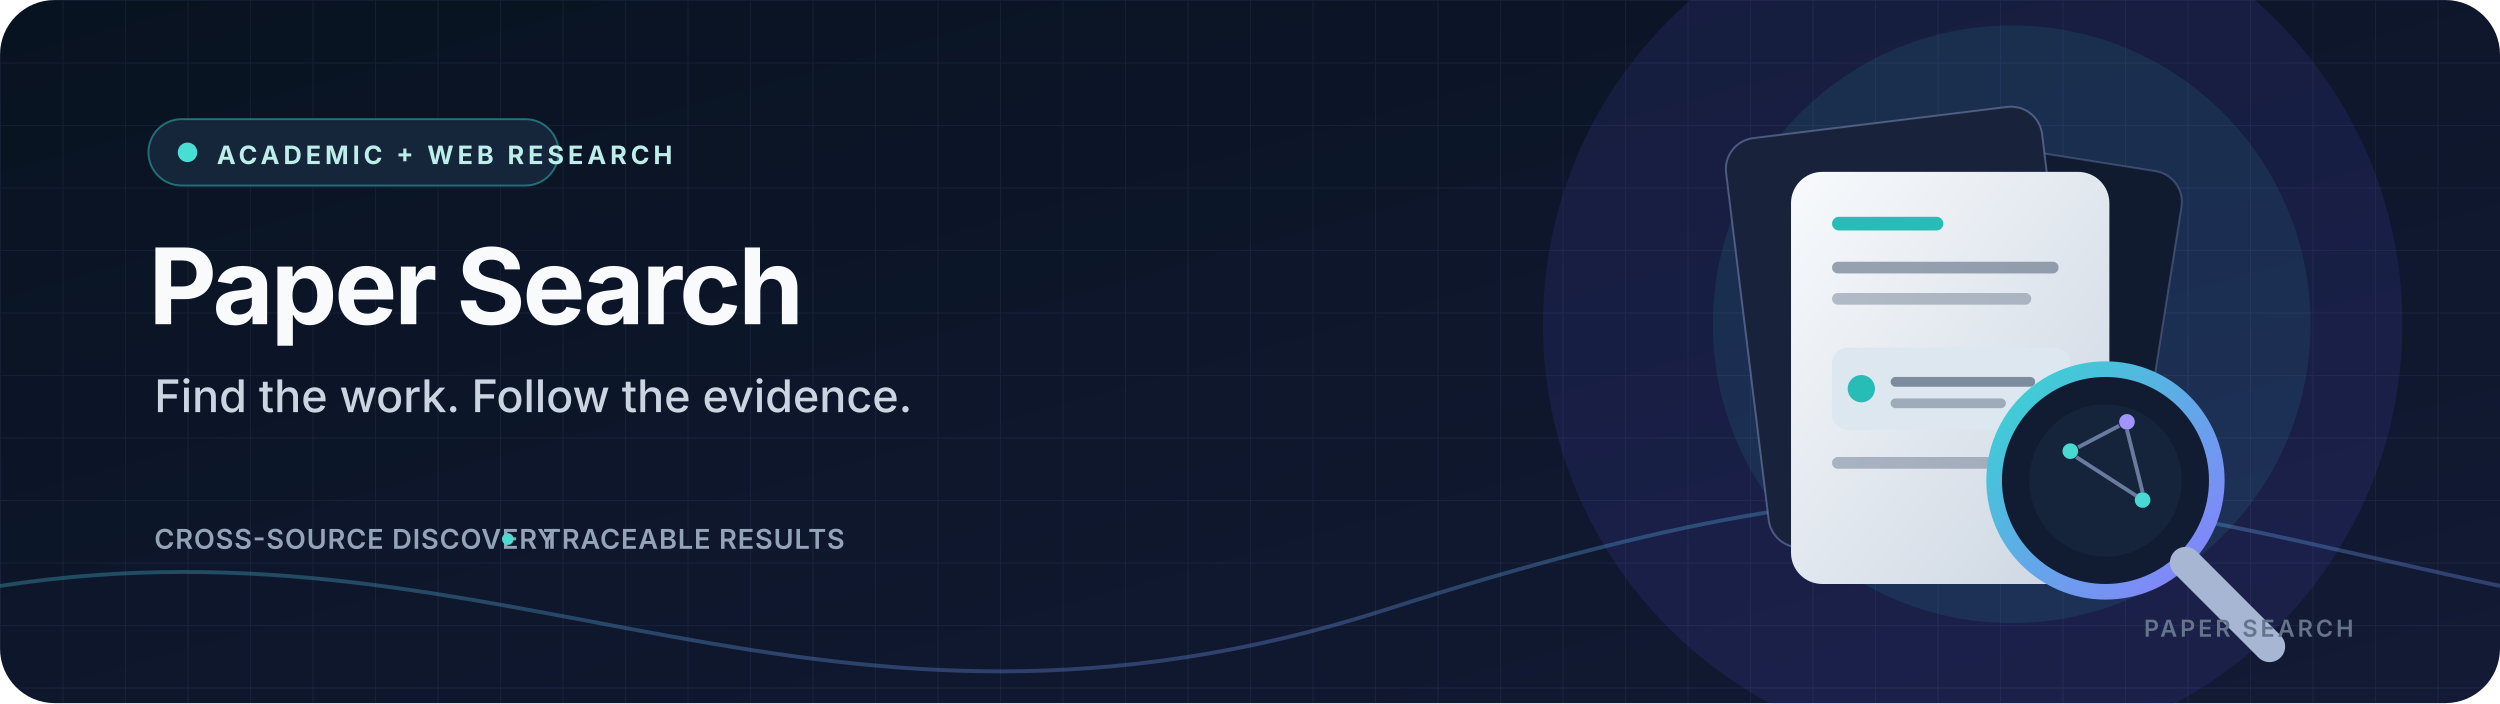
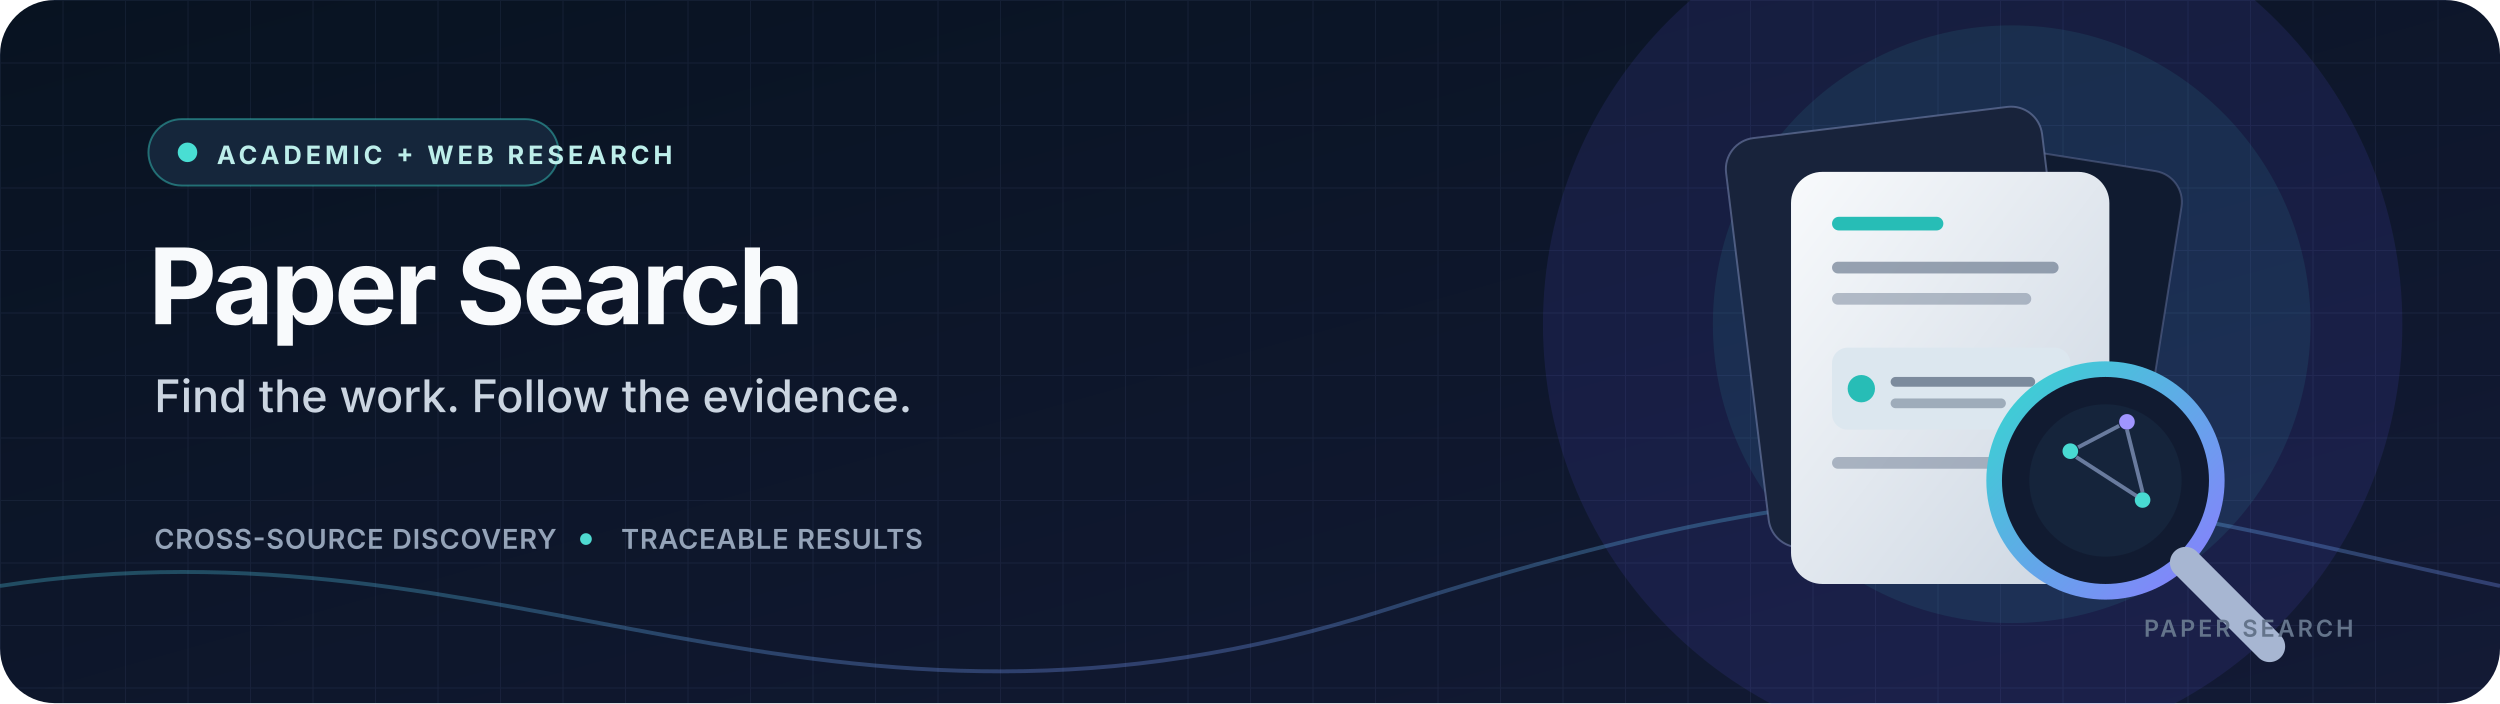
<svg xmlns="http://www.w3.org/2000/svg" width="1280" height="360" viewBox="0 0 1280 360" role="img" aria-labelledby="title desc">
  <defs>
    <linearGradient id="bg" x1="0" y1="0" x2="1" y2="1">
      <stop stop-color="#081321" />
      <stop offset="1" stop-color="#131a35" />
    </linearGradient>
    <linearGradient id="glow" x1="0" y1="0" x2="1" y2="1">
      <stop stop-color="#35d7d0" />
      <stop offset="1" stop-color="#8b7cff" />
    </linearGradient>
    <linearGradient id="paper" x1="0" y1="0" x2="1" y2="1">
      <stop stop-color="#f8fafc" />
      <stop offset="1" stop-color="#cbd5e1" />
    </linearGradient>
    <pattern id="grid" width="32" height="32" patternUnits="userSpaceOnUse">
      <path d="M32 0H0V32" fill="none" stroke="#a5b4fc" stroke-opacity=".07" />
    </pattern>
  </defs>
  <rect width="1280" height="360" rx="28" fill="url(#bg)" />
  <rect width="1280" height="360" rx="28" fill="url(#grid)" />
  <circle cx="1010" cy="166" r="220" fill="#635bff" opacity=".11" />
  <circle cx="1030" cy="166" r="153" fill="#36d7d0" opacity=".09" />
  <path d="M0 300 C260 260 420 405 710 312 S1070 255 1280 300" fill="none" stroke="url(#glow)" stroke-opacity=".32" stroke-width="2" />
  <rect x="76" y="61" width="210" height="34" rx="17" fill="#15263b" stroke="#3bd3cb" stroke-opacity=".45" />
  <circle cx="96" cy="78" r="5" fill="#49ded3" />
  <text x="111" y="84" fill="#bdeeea" font-family="Inter, ui-sans-serif, system-ui, sans-serif" font-size="13" font-weight="700" letter-spacing="2">ACADEMIC + WEB RESEARCH</text>
  <text x="76" y="166" fill="#f8fafc" font-family="Inter, ui-sans-serif, system-ui, sans-serif" font-size="54" font-weight="750" letter-spacing="-1.5">Paper Search</text>
  <text x="79" y="211" fill="#cbd5e1" font-family="Inter, ui-sans-serif, system-ui, sans-serif" font-size="23" font-weight="450">Find the work. Follow the evidence.</text>
  <text x="79" y="281" fill="#94a3b8" font-family="Inter, ui-sans-serif, system-ui, sans-serif" font-size="14" font-weight="600" letter-spacing=".4">CROSS-SOURCE DISCOVERY</text>
-   <circle cx="260" cy="276" r="3" fill="#4fdad1" />
-   <text x="278" y="281" fill="#94a3b8" font-family="Inter, ui-sans-serif, system-ui, sans-serif" font-size="14" font-weight="600" letter-spacing=".4">TRACEABLE RESULTS</text>
+   <circle cx="300" cy="276" r="3" fill="#4fdad1" />
+   <text x="318" y="281" fill="#94a3b8" font-family="Inter, ui-sans-serif, system-ui, sans-serif" font-size="14" font-weight="600" letter-spacing=".4">TRACEABLE RESULTS</text>
  <g transform="translate(842 54)">
    <rect x="99" y="22" width="163" height="211" rx="16" fill="#101b30" stroke="#65719a" stroke-opacity=".5" transform="rotate(9 180 127)" />
    <rect x="52" y="8" width="163" height="211" rx="16" fill="#18233b" stroke="#7a88b5" stroke-opacity=".55" transform="rotate(-7 133 113)" />
    <rect x="75" y="34" width="163" height="211" rx="16" fill="url(#paper)" />
    <rect x="96" y="57" width="57" height="7" rx="3.5" fill="#27bdb6" />
    <rect x="96" y="80" width="116" height="6" rx="3" fill="#66758b" opacity=".65" />
    <rect x="96" y="96" width="102" height="6" rx="3" fill="#66758b" opacity=".45" />
    <rect x="96" y="124" width="122" height="42" rx="8" fill="#dce7ef" />
    <circle cx="111" cy="145" r="7" fill="#27bdb6" />
    <rect x="126" y="139" width="74" height="5" rx="2.5" fill="#53647a" opacity=".7" />
    <rect x="126" y="150" width="59" height="5" rx="2.5" fill="#53647a" opacity=".45" />
    <rect x="96" y="180" width="115" height="6" rx="3" fill="#66758b" opacity=".48" />
    <circle cx="236" cy="192" r="57" fill="#111b31" stroke="url(#glow)" stroke-width="8" />
    <path d="M277 234l43 43" stroke="#a7b6d2" stroke-width="16" stroke-linecap="round" />
    <circle cx="236" cy="192" r="39" fill="#15243b" opacity=".94" />
    <circle cx="218" cy="177" r="4" fill="#48dad2" />
    <circle cx="247" cy="162" r="4" fill="#a095ff" />
    <circle cx="255" cy="202" r="4" fill="#48dad2" />
    <path d="M222 175l21-11m-22 16l31 20m-5-34l8 32" stroke="#7e91b7" stroke-width="2" opacity=".8" />
  </g>
  <text x="1205" y="326" text-anchor="end" fill="#64748b" font-family="Inter, ui-sans-serif, system-ui, sans-serif" font-size="12" font-weight="600" letter-spacing="1.5">PAPER SEARCH</text>
</svg>
